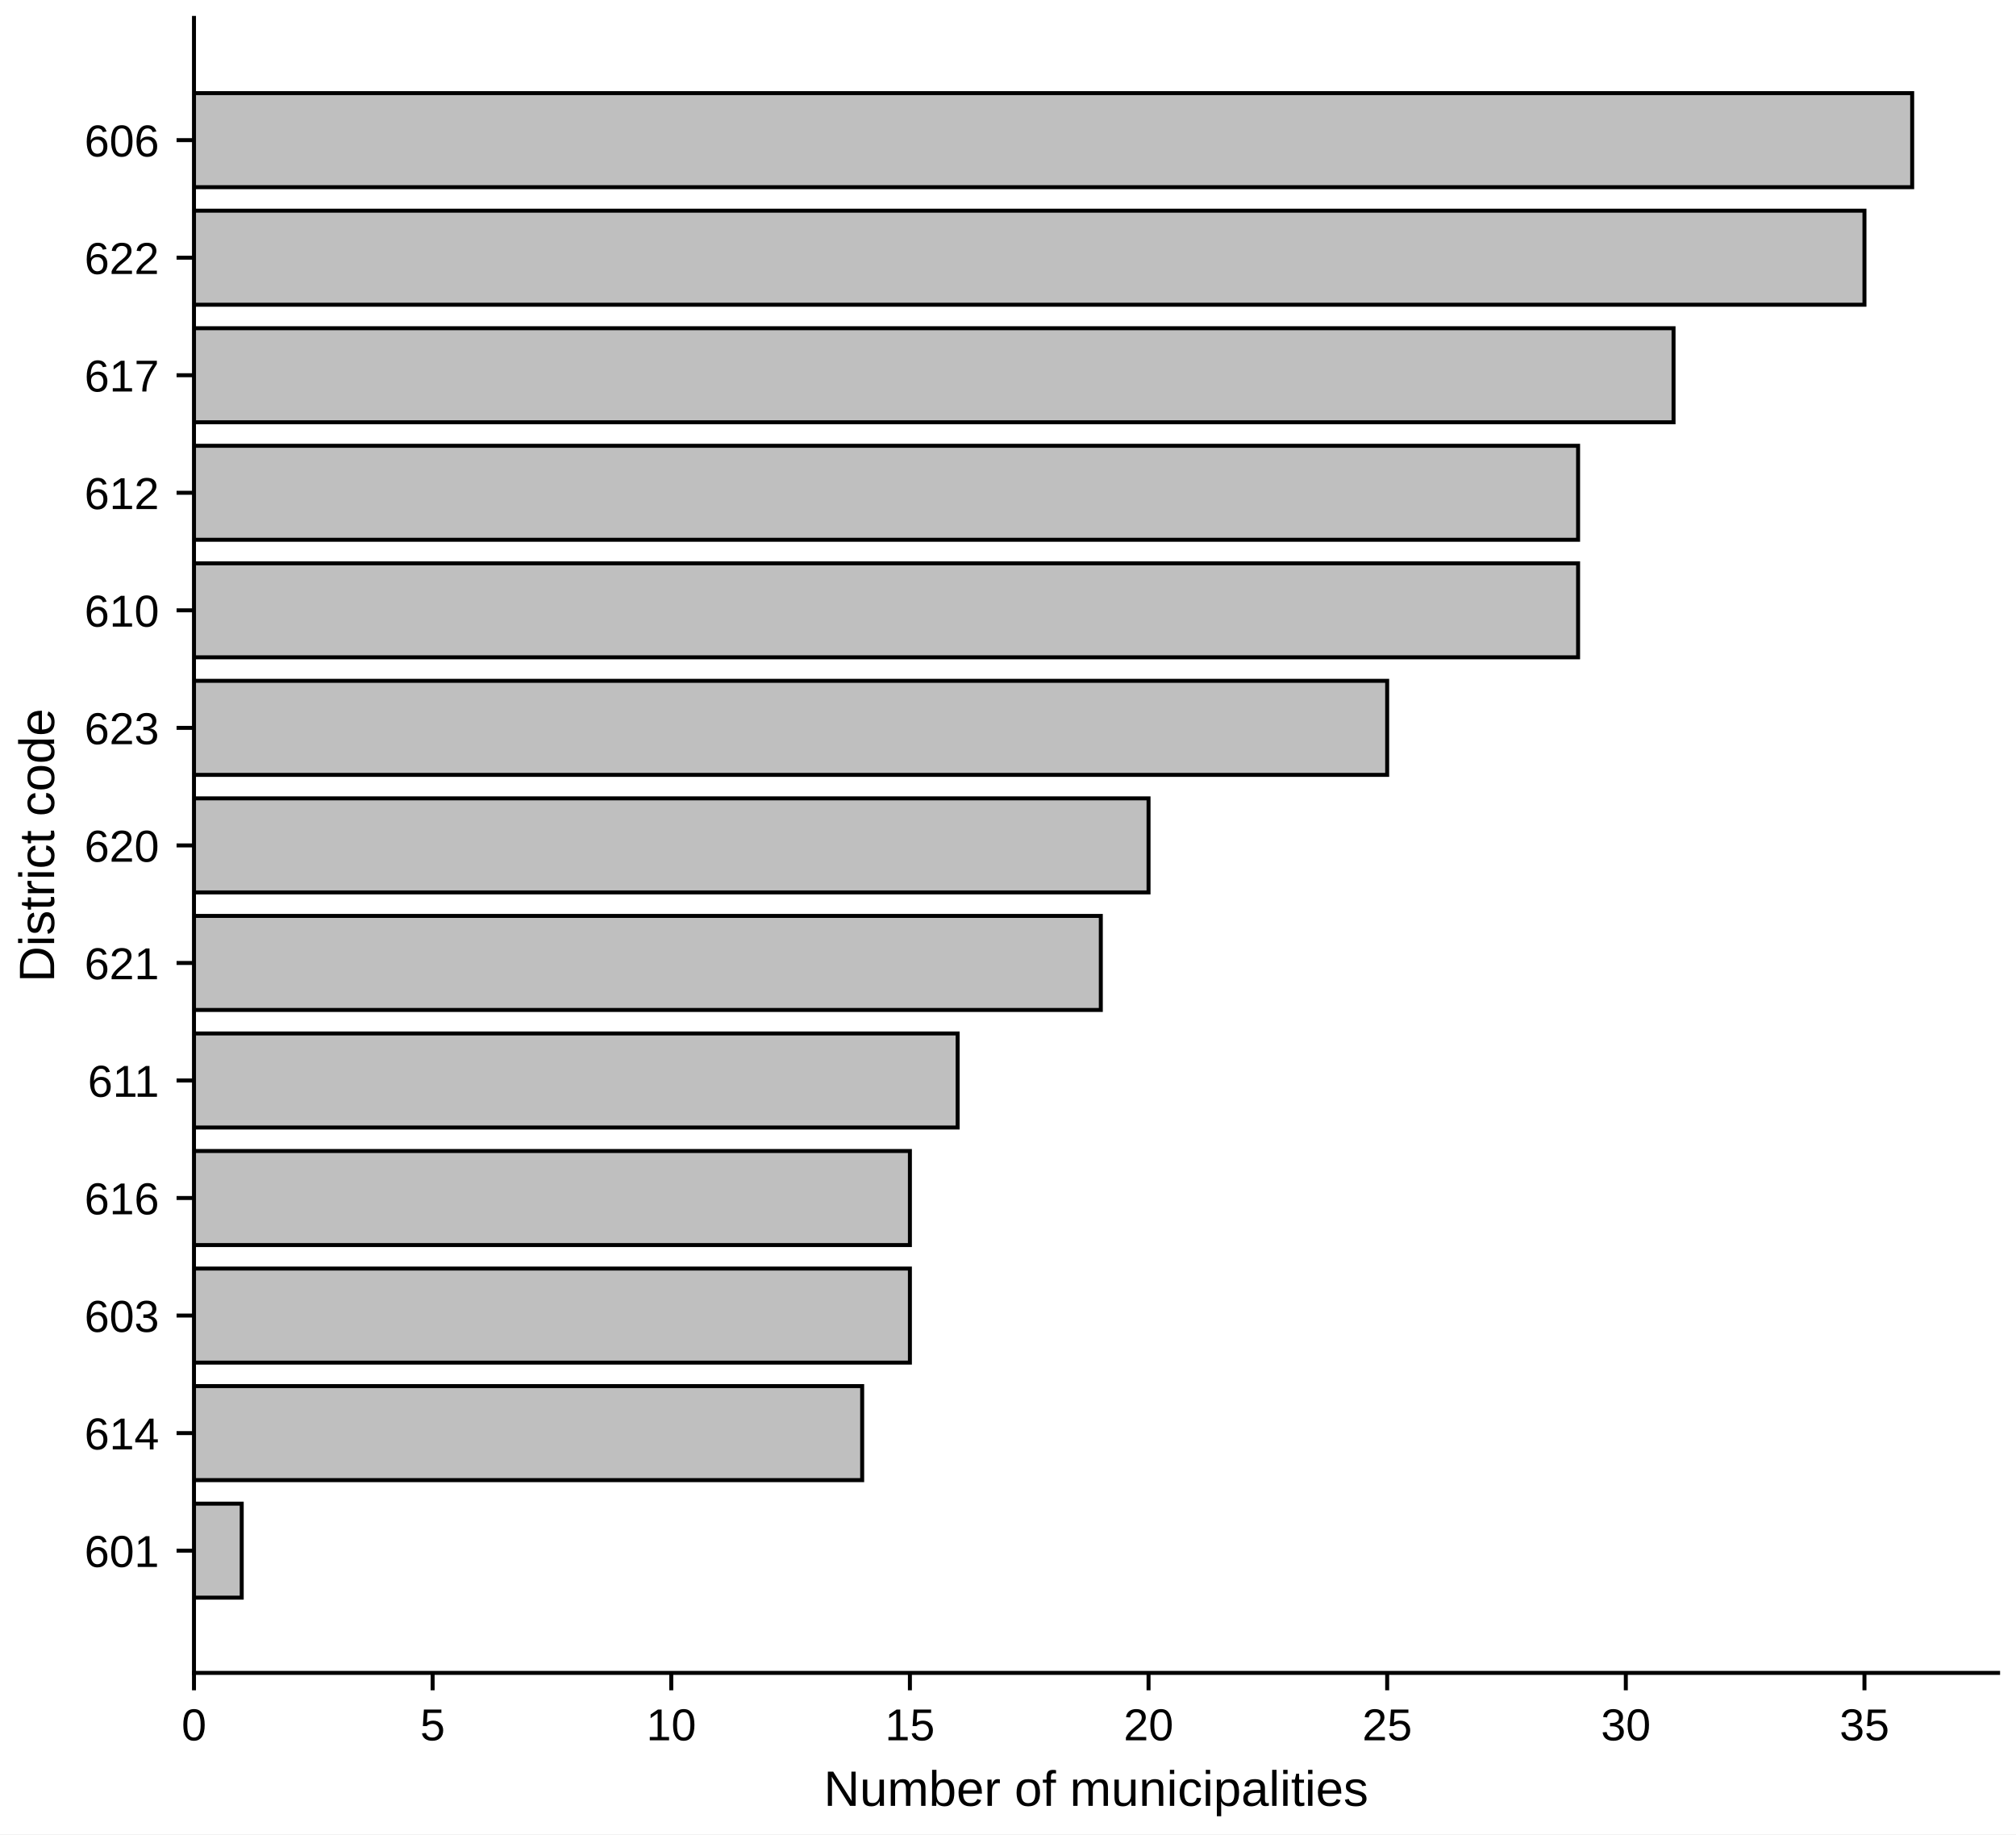
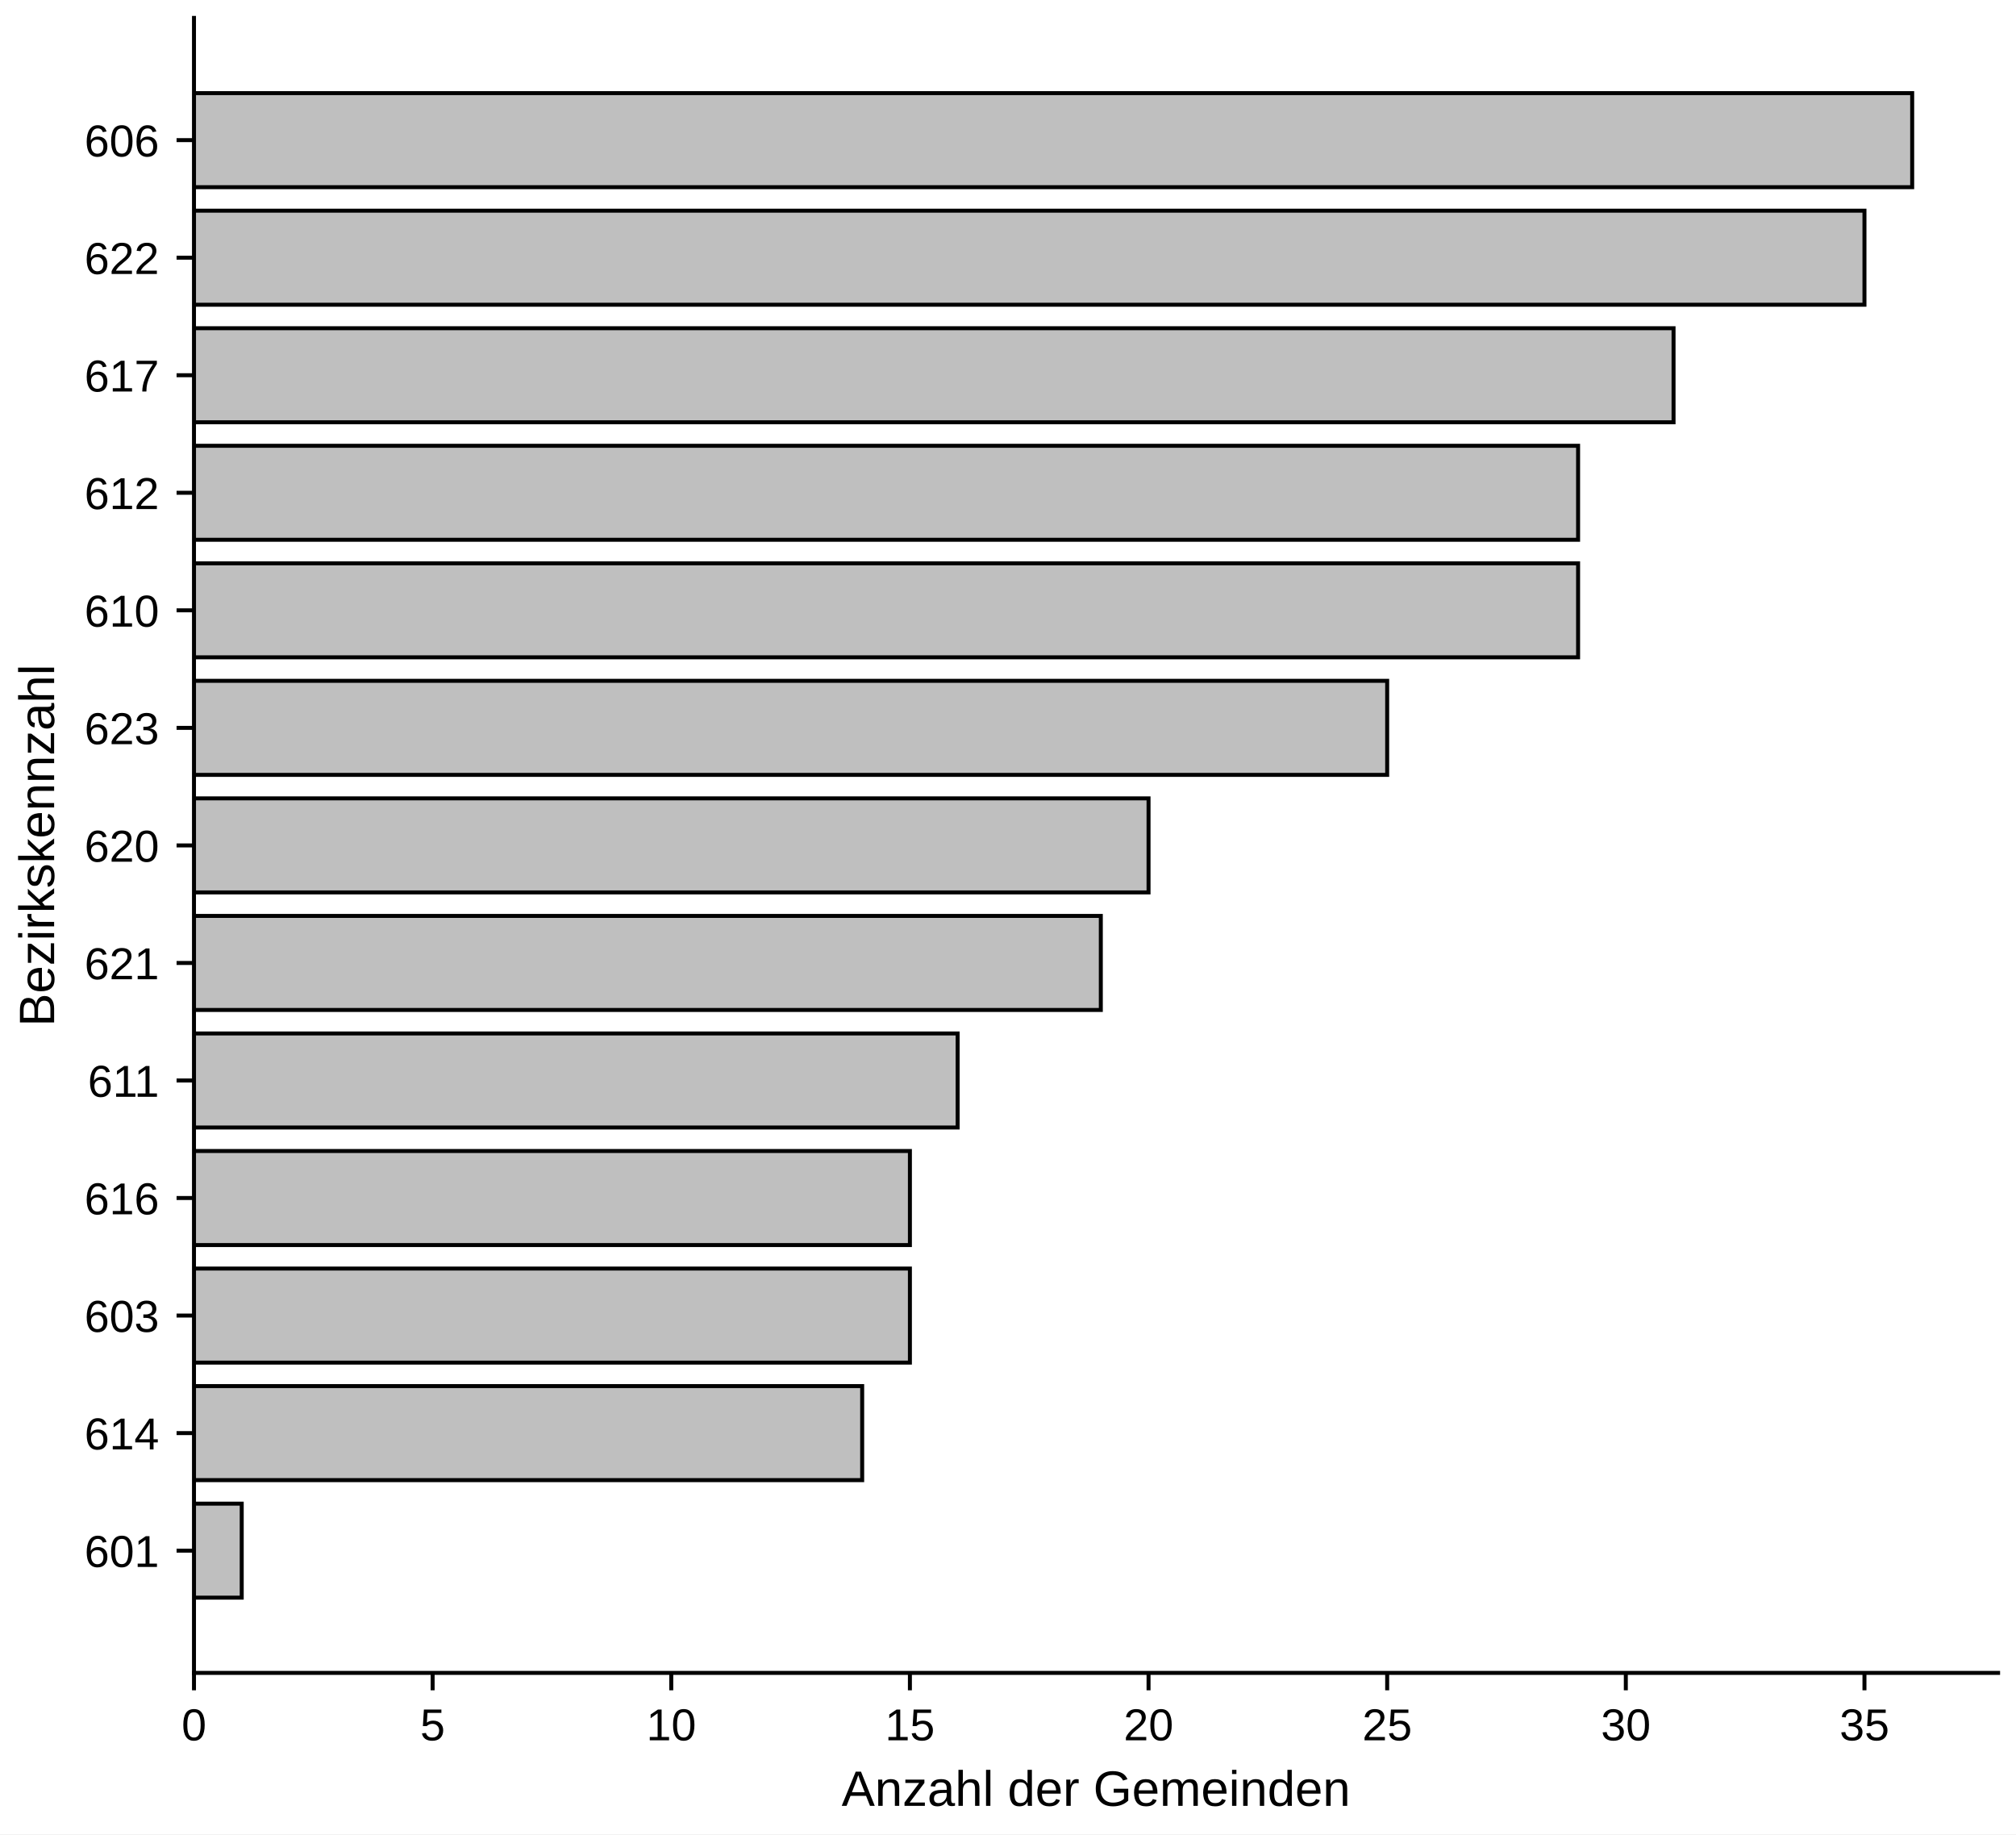
<svg xmlns="http://www.w3.org/2000/svg" xmlns:xlink="http://www.w3.org/1999/xlink" width="405.299pt" height="368.671pt" viewBox="0 0 405.299 368.671" version="1.1">
  <defs>
    <style type="text/css">*{stroke-linejoin: round; stroke-linecap: butt}</style>
  </defs>
  <g id="figure_1">
    <g id="patch_1">
      <path d="M 0 368.671  L 405.299 368.671  L 405.299 0  L 0 0  z " style="fill: #ffffff" />
    </g>
    <g id="axes_1">
      <g id="patch_2">
        <path d="M 38.999 336.24  L 401.699 336.24  L 401.699 3.6  L 38.999 3.6  z " style="fill: #ffffff" />
      </g>
      <g id="patch_3">
-         <path d="M 38.999 321.12  L 48.595 321.12  L 48.595 302.22  L 38.999 302.22  z " clip-path="url(#p0e827ec200)" style="fill: #bfbfbf; stroke: #000000; stroke-width: 0.8; stroke-linejoin: miter" />
+         <path d="M 38.999 321.12  L 48.595 321.12  L 48.595 302.22  L 38.999 302.22  z " clip-path="url(#p436c72f1dc)" style="fill: #bfbfbf; stroke: #000000; stroke-width: 0.8; stroke-linejoin: miter" />
      </g>
      <g id="patch_4">
-         <path d="M 38.999 297.495  L 173.333 297.495  L 173.333 278.595  L 38.999 278.595  z " clip-path="url(#p0e827ec200)" style="fill: #bfbfbf; stroke: #000000; stroke-width: 0.8; stroke-linejoin: miter" />
+         <path d="M 38.999 297.495  L 173.333 297.495  L 173.333 278.595  L 38.999 278.595  z " clip-path="url(#p436c72f1dc)" style="fill: #bfbfbf; stroke: #000000; stroke-width: 0.8; stroke-linejoin: miter" />
      </g>
      <g id="patch_5">
-         <path d="M 38.999 273.87  L 182.928 273.87  L 182.928 254.97  L 38.999 254.97  z " clip-path="url(#p0e827ec200)" style="fill: #bfbfbf; stroke: #000000; stroke-width: 0.8; stroke-linejoin: miter" />
+         <path d="M 38.999 273.87  L 182.928 273.87  L 182.928 254.97  L 38.999 254.97  z " clip-path="url(#p436c72f1dc)" style="fill: #bfbfbf; stroke: #000000; stroke-width: 0.8; stroke-linejoin: miter" />
      </g>
      <g id="patch_6">
-         <path d="M 38.999 250.245  L 182.928 250.245  L 182.928 231.345  L 38.999 231.345  z " clip-path="url(#p0e827ec200)" style="fill: #bfbfbf; stroke: #000000; stroke-width: 0.8; stroke-linejoin: miter" />
+         <path d="M 38.999 250.245  L 182.928 250.245  L 182.928 231.345  L 38.999 231.345  z " clip-path="url(#p436c72f1dc)" style="fill: #bfbfbf; stroke: #000000; stroke-width: 0.8; stroke-linejoin: miter" />
      </g>
      <g id="patch_7">
-         <path d="M 38.999 226.62  L 192.523 226.62  L 192.523 207.72  L 38.999 207.72  z " clip-path="url(#p0e827ec200)" style="fill: #bfbfbf; stroke: #000000; stroke-width: 0.8; stroke-linejoin: miter" />
+         <path d="M 38.999 226.62  L 192.523 226.62  L 192.523 207.72  L 38.999 207.72  z " clip-path="url(#p436c72f1dc)" style="fill: #bfbfbf; stroke: #000000; stroke-width: 0.8; stroke-linejoin: miter" />
      </g>
      <g id="patch_8">
-         <path d="M 38.999 202.995  L 221.309 202.995  L 221.309 184.095  L 38.999 184.095  z " clip-path="url(#p0e827ec200)" style="fill: #bfbfbf; stroke: #000000; stroke-width: 0.8; stroke-linejoin: miter" />
+         <path d="M 38.999 202.995  L 221.309 202.995  L 221.309 184.095  L 38.999 184.095  z " clip-path="url(#p436c72f1dc)" style="fill: #bfbfbf; stroke: #000000; stroke-width: 0.8; stroke-linejoin: miter" />
      </g>
      <g id="patch_9">
-         <path d="M 38.999 179.37  L 230.904 179.37  L 230.904 160.47  L 38.999 160.47  z " clip-path="url(#p0e827ec200)" style="fill: #bfbfbf; stroke: #000000; stroke-width: 0.8; stroke-linejoin: miter" />
+         <path d="M 38.999 179.37  L 230.904 179.37  L 230.904 160.47  L 38.999 160.47  z " clip-path="url(#p436c72f1dc)" style="fill: #bfbfbf; stroke: #000000; stroke-width: 0.8; stroke-linejoin: miter" />
      </g>
      <g id="patch_10">
-         <path d="M 38.999 155.745  L 278.88 155.745  L 278.88 136.845  L 38.999 136.845  z " clip-path="url(#p0e827ec200)" style="fill: #bfbfbf; stroke: #000000; stroke-width: 0.8; stroke-linejoin: miter" />
+         <path d="M 38.999 155.745  L 278.88 155.745  L 278.88 136.845  L 38.999 136.845  z " clip-path="url(#p436c72f1dc)" style="fill: #bfbfbf; stroke: #000000; stroke-width: 0.8; stroke-linejoin: miter" />
      </g>
      <g id="patch_11">
-         <path d="M 38.999 132.12  L 317.261 132.12  L 317.261 113.22  L 38.999 113.22  z " clip-path="url(#p0e827ec200)" style="fill: #bfbfbf; stroke: #000000; stroke-width: 0.8; stroke-linejoin: miter" />
+         <path d="M 38.999 132.12  L 317.261 132.12  L 317.261 113.22  L 38.999 113.22  z " clip-path="url(#p436c72f1dc)" style="fill: #bfbfbf; stroke: #000000; stroke-width: 0.8; stroke-linejoin: miter" />
      </g>
      <g id="patch_12">
-         <path d="M 38.999 108.495  L 317.261 108.495  L 317.261 89.595  L 38.999 89.595  z " clip-path="url(#p0e827ec200)" style="fill: #bfbfbf; stroke: #000000; stroke-width: 0.8; stroke-linejoin: miter" />
+         <path d="M 38.999 108.495  L 317.261 108.495  L 317.261 89.595  L 38.999 89.595  z " clip-path="url(#p436c72f1dc)" style="fill: #bfbfbf; stroke: #000000; stroke-width: 0.8; stroke-linejoin: miter" />
      </g>
      <g id="patch_13">
-         <path d="M 38.999 84.87  L 336.452 84.87  L 336.452 65.97  L 38.999 65.97  z " clip-path="url(#p0e827ec200)" style="fill: #bfbfbf; stroke: #000000; stroke-width: 0.8; stroke-linejoin: miter" />
+         <path d="M 38.999 84.87  L 336.452 84.87  L 336.452 65.97  L 38.999 65.97  z " clip-path="url(#p436c72f1dc)" style="fill: #bfbfbf; stroke: #000000; stroke-width: 0.8; stroke-linejoin: miter" />
      </g>
      <g id="patch_14">
-         <path d="M 38.999 61.245  L 374.833 61.245  L 374.833 42.345  L 38.999 42.345  z " clip-path="url(#p0e827ec200)" style="fill: #bfbfbf; stroke: #000000; stroke-width: 0.8; stroke-linejoin: miter" />
+         <path d="M 38.999 61.245  L 374.833 61.245  L 374.833 42.345  L 38.999 42.345  z " clip-path="url(#p436c72f1dc)" style="fill: #bfbfbf; stroke: #000000; stroke-width: 0.8; stroke-linejoin: miter" />
      </g>
      <g id="patch_15">
-         <path d="M 38.999 37.62  L 384.428 37.62  L 384.428 18.72  L 38.999 18.72  z " clip-path="url(#p0e827ec200)" style="fill: #bfbfbf; stroke: #000000; stroke-width: 0.8; stroke-linejoin: miter" />
+         <path d="M 38.999 37.62  L 384.428 37.62  L 384.428 18.72  L 38.999 18.72  z " clip-path="url(#p436c72f1dc)" style="fill: #bfbfbf; stroke: #000000; stroke-width: 0.8; stroke-linejoin: miter" />
      </g>
      <g id="matplotlib.axis_1">
        <g id="xtick_1">
          <g id="line2d_1">
            <defs>
-               <path id="m5b74bd6f83" d="M 0 0  L 0 3.5  " style="stroke: #000000; stroke-width: 0.8" />
+               <path id="mccffc4a63a" d="M 0 0  L 0 3.5  " style="stroke: #000000; stroke-width: 0.8" />
            </defs>
            <g>
-               <use xlink:href="#m5b74bd6f83" x="38.999" y="336.24" style="stroke: #000000; stroke-width: 0.8" />
+               <use xlink:href="#mccffc4a63a" x="38.999" y="336.24" style="stroke: #000000; stroke-width: 0.8" />
            </g>
          </g>
          <g id="text_1">
            <text style="font-size: 9px; font-family: 'Arial', 'Helvetica', 'DejaVu Sans', sans-serif; text-anchor: middle" x="38.999" y="349.792" transform="rotate(-0 38.9993 349.7922)">0</text>
          </g>
        </g>
        <g id="xtick_2">
          <g id="line2d_2">
            <g>
-               <use xlink:href="#m5b74bd6f83" x="86.975" y="336.24" style="stroke: #000000; stroke-width: 0.8" />
+               <use xlink:href="#mccffc4a63a" x="86.975" y="336.24" style="stroke: #000000; stroke-width: 0.8" />
            </g>
          </g>
          <g id="text_2">
            <text style="font-size: 9px; font-family: 'Arial', 'Helvetica', 'DejaVu Sans', sans-serif; text-anchor: middle" x="86.975" y="349.792" transform="rotate(-0 86.97549 349.7922)">5</text>
          </g>
        </g>
        <g id="xtick_3">
          <g id="line2d_3">
            <g>
-               <use xlink:href="#m5b74bd6f83" x="134.952" y="336.24" style="stroke: #000000; stroke-width: 0.8" />
+               <use xlink:href="#mccffc4a63a" x="134.952" y="336.24" style="stroke: #000000; stroke-width: 0.8" />
            </g>
          </g>
          <g id="text_3">
            <text style="font-size: 9px; font-family: 'Arial', 'Helvetica', 'DejaVu Sans', sans-serif; text-anchor: middle" x="134.952" y="349.792" transform="rotate(-0 134.9517 349.7922)">10</text>
          </g>
        </g>
        <g id="xtick_4">
          <g id="line2d_4">
            <g>
-               <use xlink:href="#m5b74bd6f83" x="182.928" y="336.24" style="stroke: #000000; stroke-width: 0.8" />
+               <use xlink:href="#mccffc4a63a" x="182.928" y="336.24" style="stroke: #000000; stroke-width: 0.8" />
            </g>
          </g>
          <g id="text_4">
            <text style="font-size: 9px; font-family: 'Arial', 'Helvetica', 'DejaVu Sans', sans-serif; text-anchor: middle" x="182.928" y="349.792" transform="rotate(-0 182.9279 349.7922)">15</text>
          </g>
        </g>
        <g id="xtick_5">
          <g id="line2d_5">
            <g>
-               <use xlink:href="#m5b74bd6f83" x="230.904" y="336.24" style="stroke: #000000; stroke-width: 0.8" />
+               <use xlink:href="#mccffc4a63a" x="230.904" y="336.24" style="stroke: #000000; stroke-width: 0.8" />
            </g>
          </g>
          <g id="text_5">
            <text style="font-size: 9px; font-family: 'Arial', 'Helvetica', 'DejaVu Sans', sans-serif; text-anchor: middle" x="230.904" y="349.792" transform="rotate(-0 230.9041 349.7922)">20</text>
          </g>
        </g>
        <g id="xtick_6">
          <g id="line2d_6">
            <g>
-               <use xlink:href="#m5b74bd6f83" x="278.88" y="336.24" style="stroke: #000000; stroke-width: 0.8" />
+               <use xlink:href="#mccffc4a63a" x="278.88" y="336.24" style="stroke: #000000; stroke-width: 0.8" />
            </g>
          </g>
          <g id="text_6">
            <text style="font-size: 9px; font-family: 'Arial', 'Helvetica', 'DejaVu Sans', sans-serif; text-anchor: middle" x="278.88" y="349.792" transform="rotate(-0 278.8802 349.7922)">25</text>
          </g>
        </g>
        <g id="xtick_7">
          <g id="line2d_7">
            <g>
-               <use xlink:href="#m5b74bd6f83" x="326.856" y="336.24" style="stroke: #000000; stroke-width: 0.8" />
+               <use xlink:href="#mccffc4a63a" x="326.856" y="336.24" style="stroke: #000000; stroke-width: 0.8" />
            </g>
          </g>
          <g id="text_7">
            <text style="font-size: 9px; font-family: 'Arial', 'Helvetica', 'DejaVu Sans', sans-serif; text-anchor: middle" x="326.856" y="349.792" transform="rotate(-0 326.8564 349.7922)">30</text>
          </g>
        </g>
        <g id="xtick_8">
          <g id="line2d_8">
            <g>
-               <use xlink:href="#m5b74bd6f83" x="374.833" y="336.24" style="stroke: #000000; stroke-width: 0.8" />
+               <use xlink:href="#mccffc4a63a" x="374.833" y="336.24" style="stroke: #000000; stroke-width: 0.8" />
            </g>
          </g>
          <g id="text_8">
            <text style="font-size: 9px; font-family: 'Arial', 'Helvetica', 'DejaVu Sans', sans-serif; text-anchor: middle" x="374.833" y="349.792" transform="rotate(-0 374.8326 349.7922)">35</text>
          </g>
        </g>
        <g id="text_9">
-           <text style="font-size: 10px; font-family: 'Arial', 'Helvetica', 'DejaVu Sans', sans-serif; text-anchor: middle" x="220.349" y="362.967" transform="rotate(-0 220.3493 362.9666)">Number of municipalities</text>
+           <text style="font-size: 10px; font-family: 'Arial', 'Helvetica', 'DejaVu Sans', sans-serif; text-anchor: middle" x="220.349" y="362.967" transform="rotate(-0 220.3493 362.9666)">Anzahl der Gemeinden</text>
        </g>
      </g>
      <g id="matplotlib.axis_2">
        <g id="ytick_1">
          <g id="line2d_9">
            <defs>
-               <path id="m3c03ebe768" d="M 0 0  L -3.5 0  " style="stroke: #000000; stroke-width: 0.8" />
+               <path id="m6a555bb2e2" d="M 0 0  L -3.5 0  " style="stroke: #000000; stroke-width: 0.8" />
            </defs>
            <g>
-               <use xlink:href="#m3c03ebe768" x="38.999" y="311.67" style="stroke: #000000; stroke-width: 0.8" />
+               <use xlink:href="#m6a555bb2e2" x="38.999" y="311.67" style="stroke: #000000; stroke-width: 0.8" />
            </g>
          </g>
          <g id="text_10">
            <text style="font-size: 9px; font-family: 'Arial', 'Helvetica', 'DejaVu Sans', sans-serif; text-anchor: end" x="31.999" y="314.946" transform="rotate(-0 31.9993 314.9461)">601</text>
          </g>
        </g>
        <g id="ytick_2">
          <g id="line2d_10">
            <g>
-               <use xlink:href="#m3c03ebe768" x="38.999" y="288.045" style="stroke: #000000; stroke-width: 0.8" />
+               <use xlink:href="#m6a555bb2e2" x="38.999" y="288.045" style="stroke: #000000; stroke-width: 0.8" />
            </g>
          </g>
          <g id="text_11">
            <text style="font-size: 9px; font-family: 'Arial', 'Helvetica', 'DejaVu Sans', sans-serif; text-anchor: end" x="31.999" y="291.321" transform="rotate(-0 31.9993 291.3211)">614</text>
          </g>
        </g>
        <g id="ytick_3">
          <g id="line2d_11">
            <g>
-               <use xlink:href="#m3c03ebe768" x="38.999" y="264.42" style="stroke: #000000; stroke-width: 0.8" />
+               <use xlink:href="#m6a555bb2e2" x="38.999" y="264.42" style="stroke: #000000; stroke-width: 0.8" />
            </g>
          </g>
          <g id="text_12">
            <text style="font-size: 9px; font-family: 'Arial', 'Helvetica', 'DejaVu Sans', sans-serif; text-anchor: end" x="31.999" y="267.696" transform="rotate(-0 31.9993 267.6961)">603</text>
          </g>
        </g>
        <g id="ytick_4">
          <g id="line2d_12">
            <g>
-               <use xlink:href="#m3c03ebe768" x="38.999" y="240.795" style="stroke: #000000; stroke-width: 0.8" />
+               <use xlink:href="#m6a555bb2e2" x="38.999" y="240.795" style="stroke: #000000; stroke-width: 0.8" />
            </g>
          </g>
          <g id="text_13">
            <text style="font-size: 9px; font-family: 'Arial', 'Helvetica', 'DejaVu Sans', sans-serif; text-anchor: end" x="31.999" y="244.071" transform="rotate(-0 31.9993 244.0711)">616</text>
          </g>
        </g>
        <g id="ytick_5">
          <g id="line2d_13">
            <g>
-               <use xlink:href="#m3c03ebe768" x="38.999" y="217.17" style="stroke: #000000; stroke-width: 0.8" />
+               <use xlink:href="#m6a555bb2e2" x="38.999" y="217.17" style="stroke: #000000; stroke-width: 0.8" />
            </g>
          </g>
          <g id="text_14">
            <text style="font-size: 9px; font-family: 'Arial', 'Helvetica', 'DejaVu Sans', sans-serif; text-anchor: end" x="31.999" y="220.446" transform="rotate(-0 31.9993 220.4461)">611</text>
          </g>
        </g>
        <g id="ytick_6">
          <g id="line2d_14">
            <g>
-               <use xlink:href="#m3c03ebe768" x="38.999" y="193.545" style="stroke: #000000; stroke-width: 0.8" />
+               <use xlink:href="#m6a555bb2e2" x="38.999" y="193.545" style="stroke: #000000; stroke-width: 0.8" />
            </g>
          </g>
          <g id="text_15">
            <text style="font-size: 9px; font-family: 'Arial', 'Helvetica', 'DejaVu Sans', sans-serif; text-anchor: end" x="31.999" y="196.821" transform="rotate(-0 31.9993 196.8211)">621</text>
          </g>
        </g>
        <g id="ytick_7">
          <g id="line2d_15">
            <g>
-               <use xlink:href="#m3c03ebe768" x="38.999" y="169.92" style="stroke: #000000; stroke-width: 0.8" />
+               <use xlink:href="#m6a555bb2e2" x="38.999" y="169.92" style="stroke: #000000; stroke-width: 0.8" />
            </g>
          </g>
          <g id="text_16">
            <text style="font-size: 9px; font-family: 'Arial', 'Helvetica', 'DejaVu Sans', sans-serif; text-anchor: end" x="31.999" y="173.196" transform="rotate(-0 31.9993 173.1961)">620</text>
          </g>
        </g>
        <g id="ytick_8">
          <g id="line2d_16">
            <g>
-               <use xlink:href="#m3c03ebe768" x="38.999" y="146.295" style="stroke: #000000; stroke-width: 0.8" />
+               <use xlink:href="#m6a555bb2e2" x="38.999" y="146.295" style="stroke: #000000; stroke-width: 0.8" />
            </g>
          </g>
          <g id="text_17">
            <text style="font-size: 9px; font-family: 'Arial', 'Helvetica', 'DejaVu Sans', sans-serif; text-anchor: end" x="31.999" y="149.571" transform="rotate(-0 31.9993 149.5711)">623</text>
          </g>
        </g>
        <g id="ytick_9">
          <g id="line2d_17">
            <g>
-               <use xlink:href="#m3c03ebe768" x="38.999" y="122.67" style="stroke: #000000; stroke-width: 0.8" />
+               <use xlink:href="#m6a555bb2e2" x="38.999" y="122.67" style="stroke: #000000; stroke-width: 0.8" />
            </g>
          </g>
          <g id="text_18">
            <text style="font-size: 9px; font-family: 'Arial', 'Helvetica', 'DejaVu Sans', sans-serif; text-anchor: end" x="31.999" y="125.946" transform="rotate(-0 31.9993 125.9461)">610</text>
          </g>
        </g>
        <g id="ytick_10">
          <g id="line2d_18">
            <g>
-               <use xlink:href="#m3c03ebe768" x="38.999" y="99.045" style="stroke: #000000; stroke-width: 0.8" />
+               <use xlink:href="#m6a555bb2e2" x="38.999" y="99.045" style="stroke: #000000; stroke-width: 0.8" />
            </g>
          </g>
          <g id="text_19">
            <text style="font-size: 9px; font-family: 'Arial', 'Helvetica', 'DejaVu Sans', sans-serif; text-anchor: end" x="31.999" y="102.321" transform="rotate(-0 31.9993 102.3211)">612</text>
          </g>
        </g>
        <g id="ytick_11">
          <g id="line2d_19">
            <g>
-               <use xlink:href="#m3c03ebe768" x="38.999" y="75.42" style="stroke: #000000; stroke-width: 0.8" />
+               <use xlink:href="#m6a555bb2e2" x="38.999" y="75.42" style="stroke: #000000; stroke-width: 0.8" />
            </g>
          </g>
          <g id="text_20">
            <text style="font-size: 9px; font-family: 'Arial', 'Helvetica', 'DejaVu Sans', sans-serif; text-anchor: end" x="31.999" y="78.696" transform="rotate(-0 31.9993 78.69612)">617</text>
          </g>
        </g>
        <g id="ytick_12">
          <g id="line2d_20">
            <g>
-               <use xlink:href="#m3c03ebe768" x="38.999" y="51.795" style="stroke: #000000; stroke-width: 0.8" />
+               <use xlink:href="#m6a555bb2e2" x="38.999" y="51.795" style="stroke: #000000; stroke-width: 0.8" />
            </g>
          </g>
          <g id="text_21">
            <text style="font-size: 9px; font-family: 'Arial', 'Helvetica', 'DejaVu Sans', sans-serif; text-anchor: end" x="31.999" y="55.071" transform="rotate(-0 31.9993 55.07112)">622</text>
          </g>
        </g>
        <g id="ytick_13">
          <g id="line2d_21">
            <g>
-               <use xlink:href="#m3c03ebe768" x="38.999" y="28.17" style="stroke: #000000; stroke-width: 0.8" />
+               <use xlink:href="#m6a555bb2e2" x="38.999" y="28.17" style="stroke: #000000; stroke-width: 0.8" />
            </g>
          </g>
          <g id="text_22">
            <text style="font-size: 9px; font-family: 'Arial', 'Helvetica', 'DejaVu Sans', sans-serif; text-anchor: end" x="31.999" y="31.446" transform="rotate(-0 31.9993 31.44612)">606</text>
          </g>
        </g>
        <g id="text_23">
-           <text style="font-size: 10px; font-family: 'Arial', 'Helvetica', 'DejaVu Sans', sans-serif; text-anchor: middle" x="10.88" y="169.92" transform="rotate(-90 10.88027 169.92)">District code</text>
+           <text style="font-size: 10px; font-family: 'Arial', 'Helvetica', 'DejaVu Sans', sans-serif; text-anchor: middle" x="10.88" y="169.92" transform="rotate(-90 10.88027 169.92)">Bezirkskennzahl</text>
        </g>
      </g>
      <g id="patch_16">
        <path d="M 38.999 336.24  L 38.999 3.6  " style="fill: none; stroke: #000000; stroke-width: 0.8; stroke-linejoin: miter; stroke-linecap: square" />
      </g>
      <g id="patch_17">
        <path d="M 38.999 336.24  L 401.699 336.24  " style="fill: none; stroke: #000000; stroke-width: 0.8; stroke-linejoin: miter; stroke-linecap: square" />
      </g>
    </g>
  </g>
  <defs>
-     <clipPath id="p0e827ec200">
+     <clipPath id="p436c72f1dc">
      <rect x="38.999" y="3.6" width="362.7" height="332.64" />
    </clipPath>
  </defs>
</svg>
